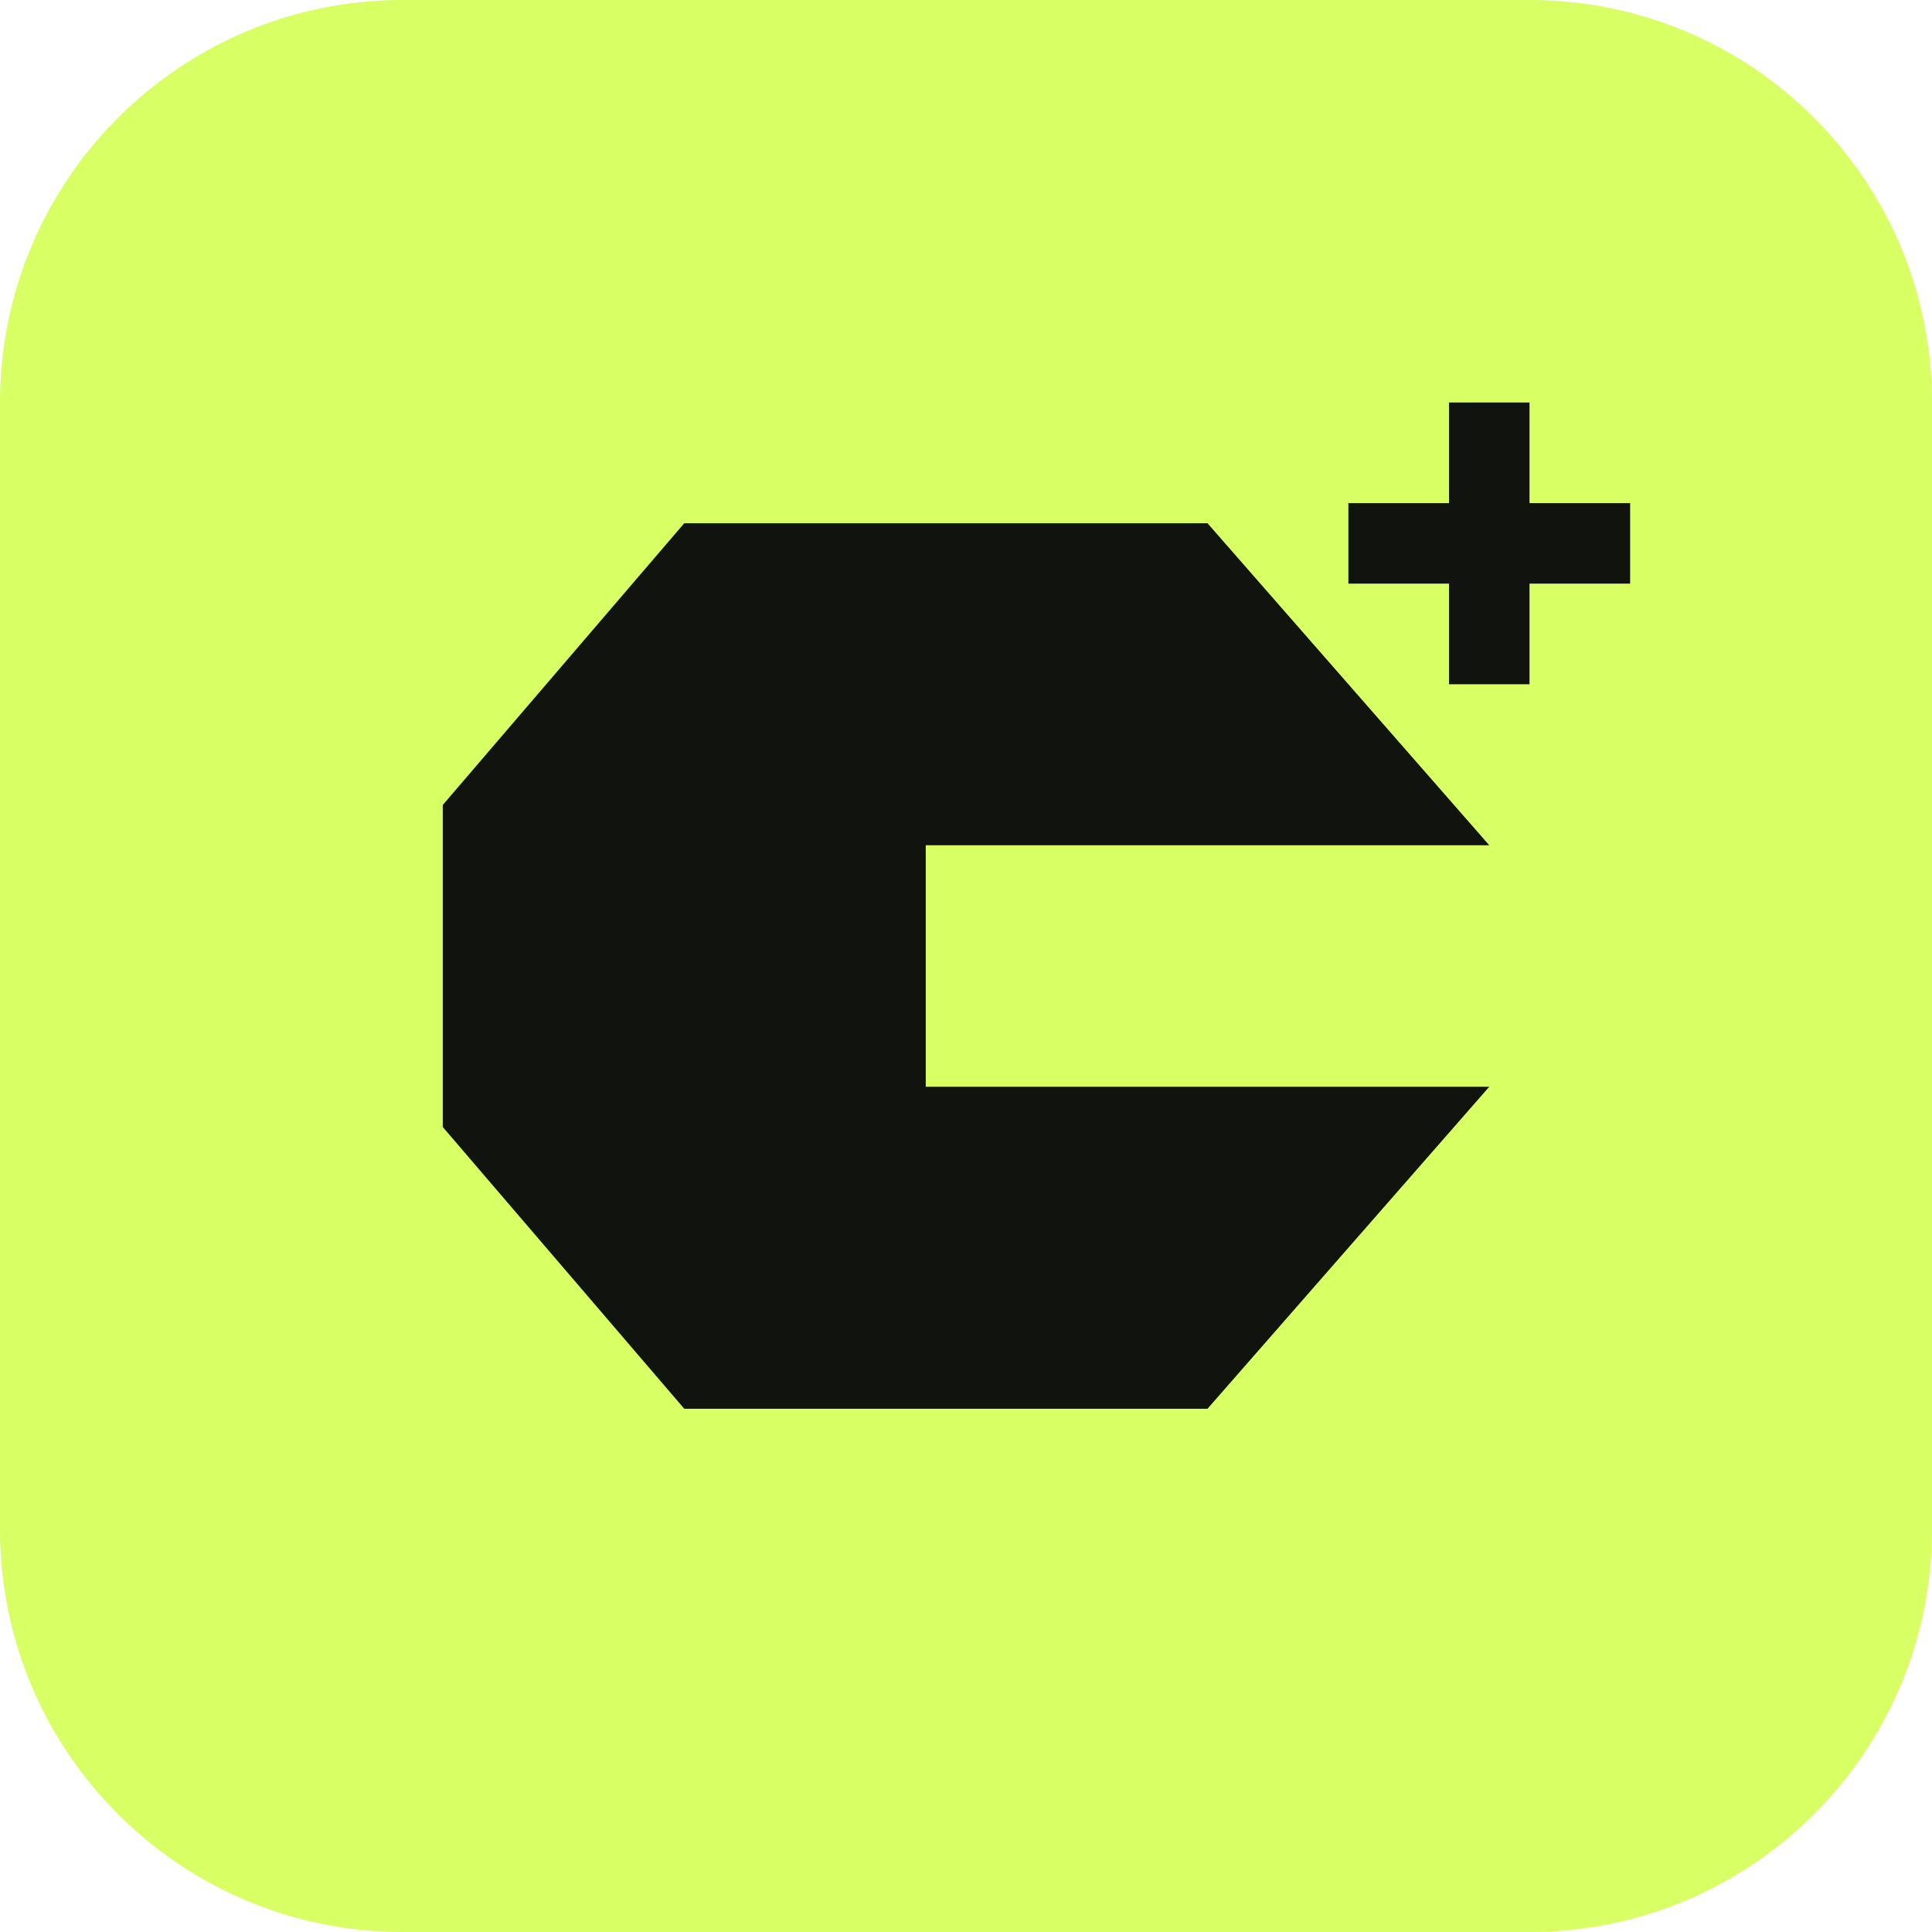
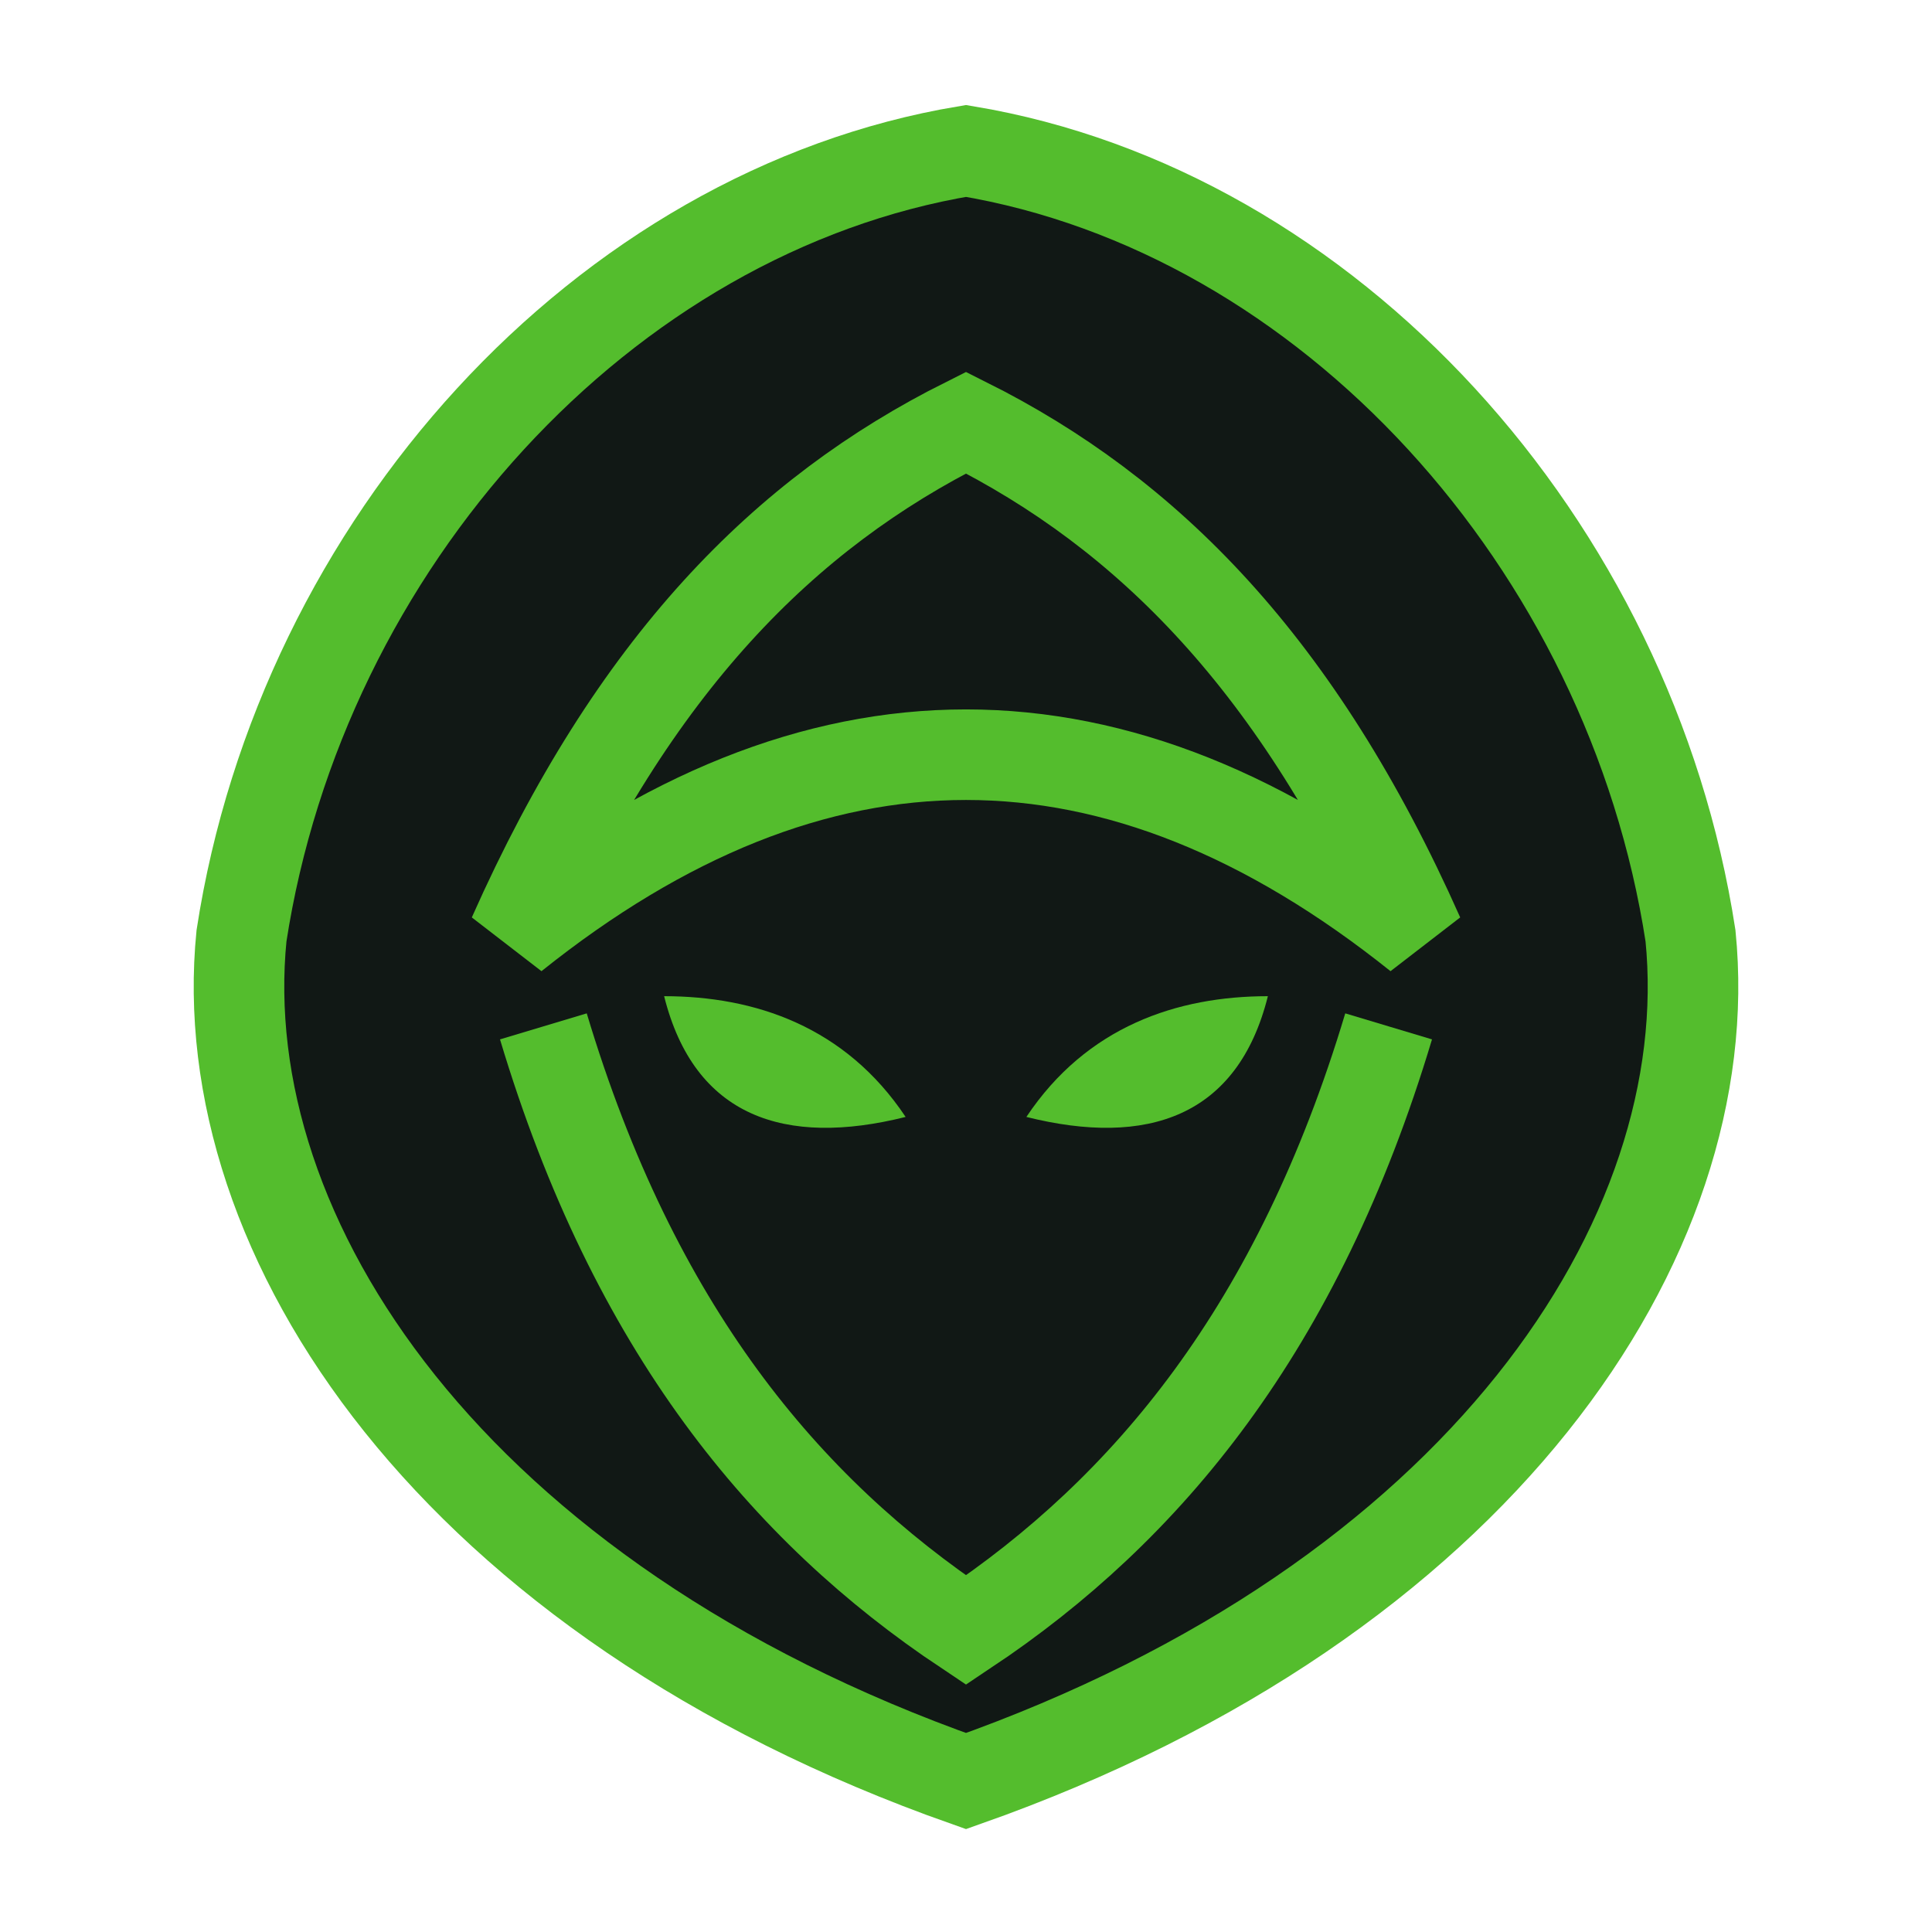
- <svg xmlns="http://www.w3.org/2000/svg" viewBox="0 0 48 48">
-   <rect width="48" height="48" rx="10" fill="#d8ff63" />
-   <path d="M30 13H17l-6 7v8l6 7h13l7-8H23v-6h14z" fill="#11140e" />
-   <path d="M37 10v7M33.5 13.5h7" stroke="#11140e" stroke-width="2" />
+ <svg xmlns="http://www.w3.org/2000/svg" viewBox="0 0 64 64" aria-hidden="true">
+   <path d="M32 5C20 7 10 18 8 31c-1 10 7 22 24 28 17-6 25-18 24-28C54 18 44 7 32 5Z" fill="#111815" stroke="#54bd2d" stroke-width="3" />
+   <path d="M17 31c4-9 9-14 15-17 6 3 11 8 15 17-5-4-10-6-15-6s-10 2-15 6Z" fill="none" stroke="#54bd2d" stroke-width="3" />
+   <path d="M18 34c3 10 8 16 14 20 6-4 11-10 14-20" fill="none" stroke="#54bd2d" stroke-width="3" />
+   <path d="M22 33c3 0 6 1 8 4-4 1-7 0-8-4Zm20 0c-3 0-6 1-8 4 4 1 7 0 8-4Z" fill="#54bd2d" />
</svg>
